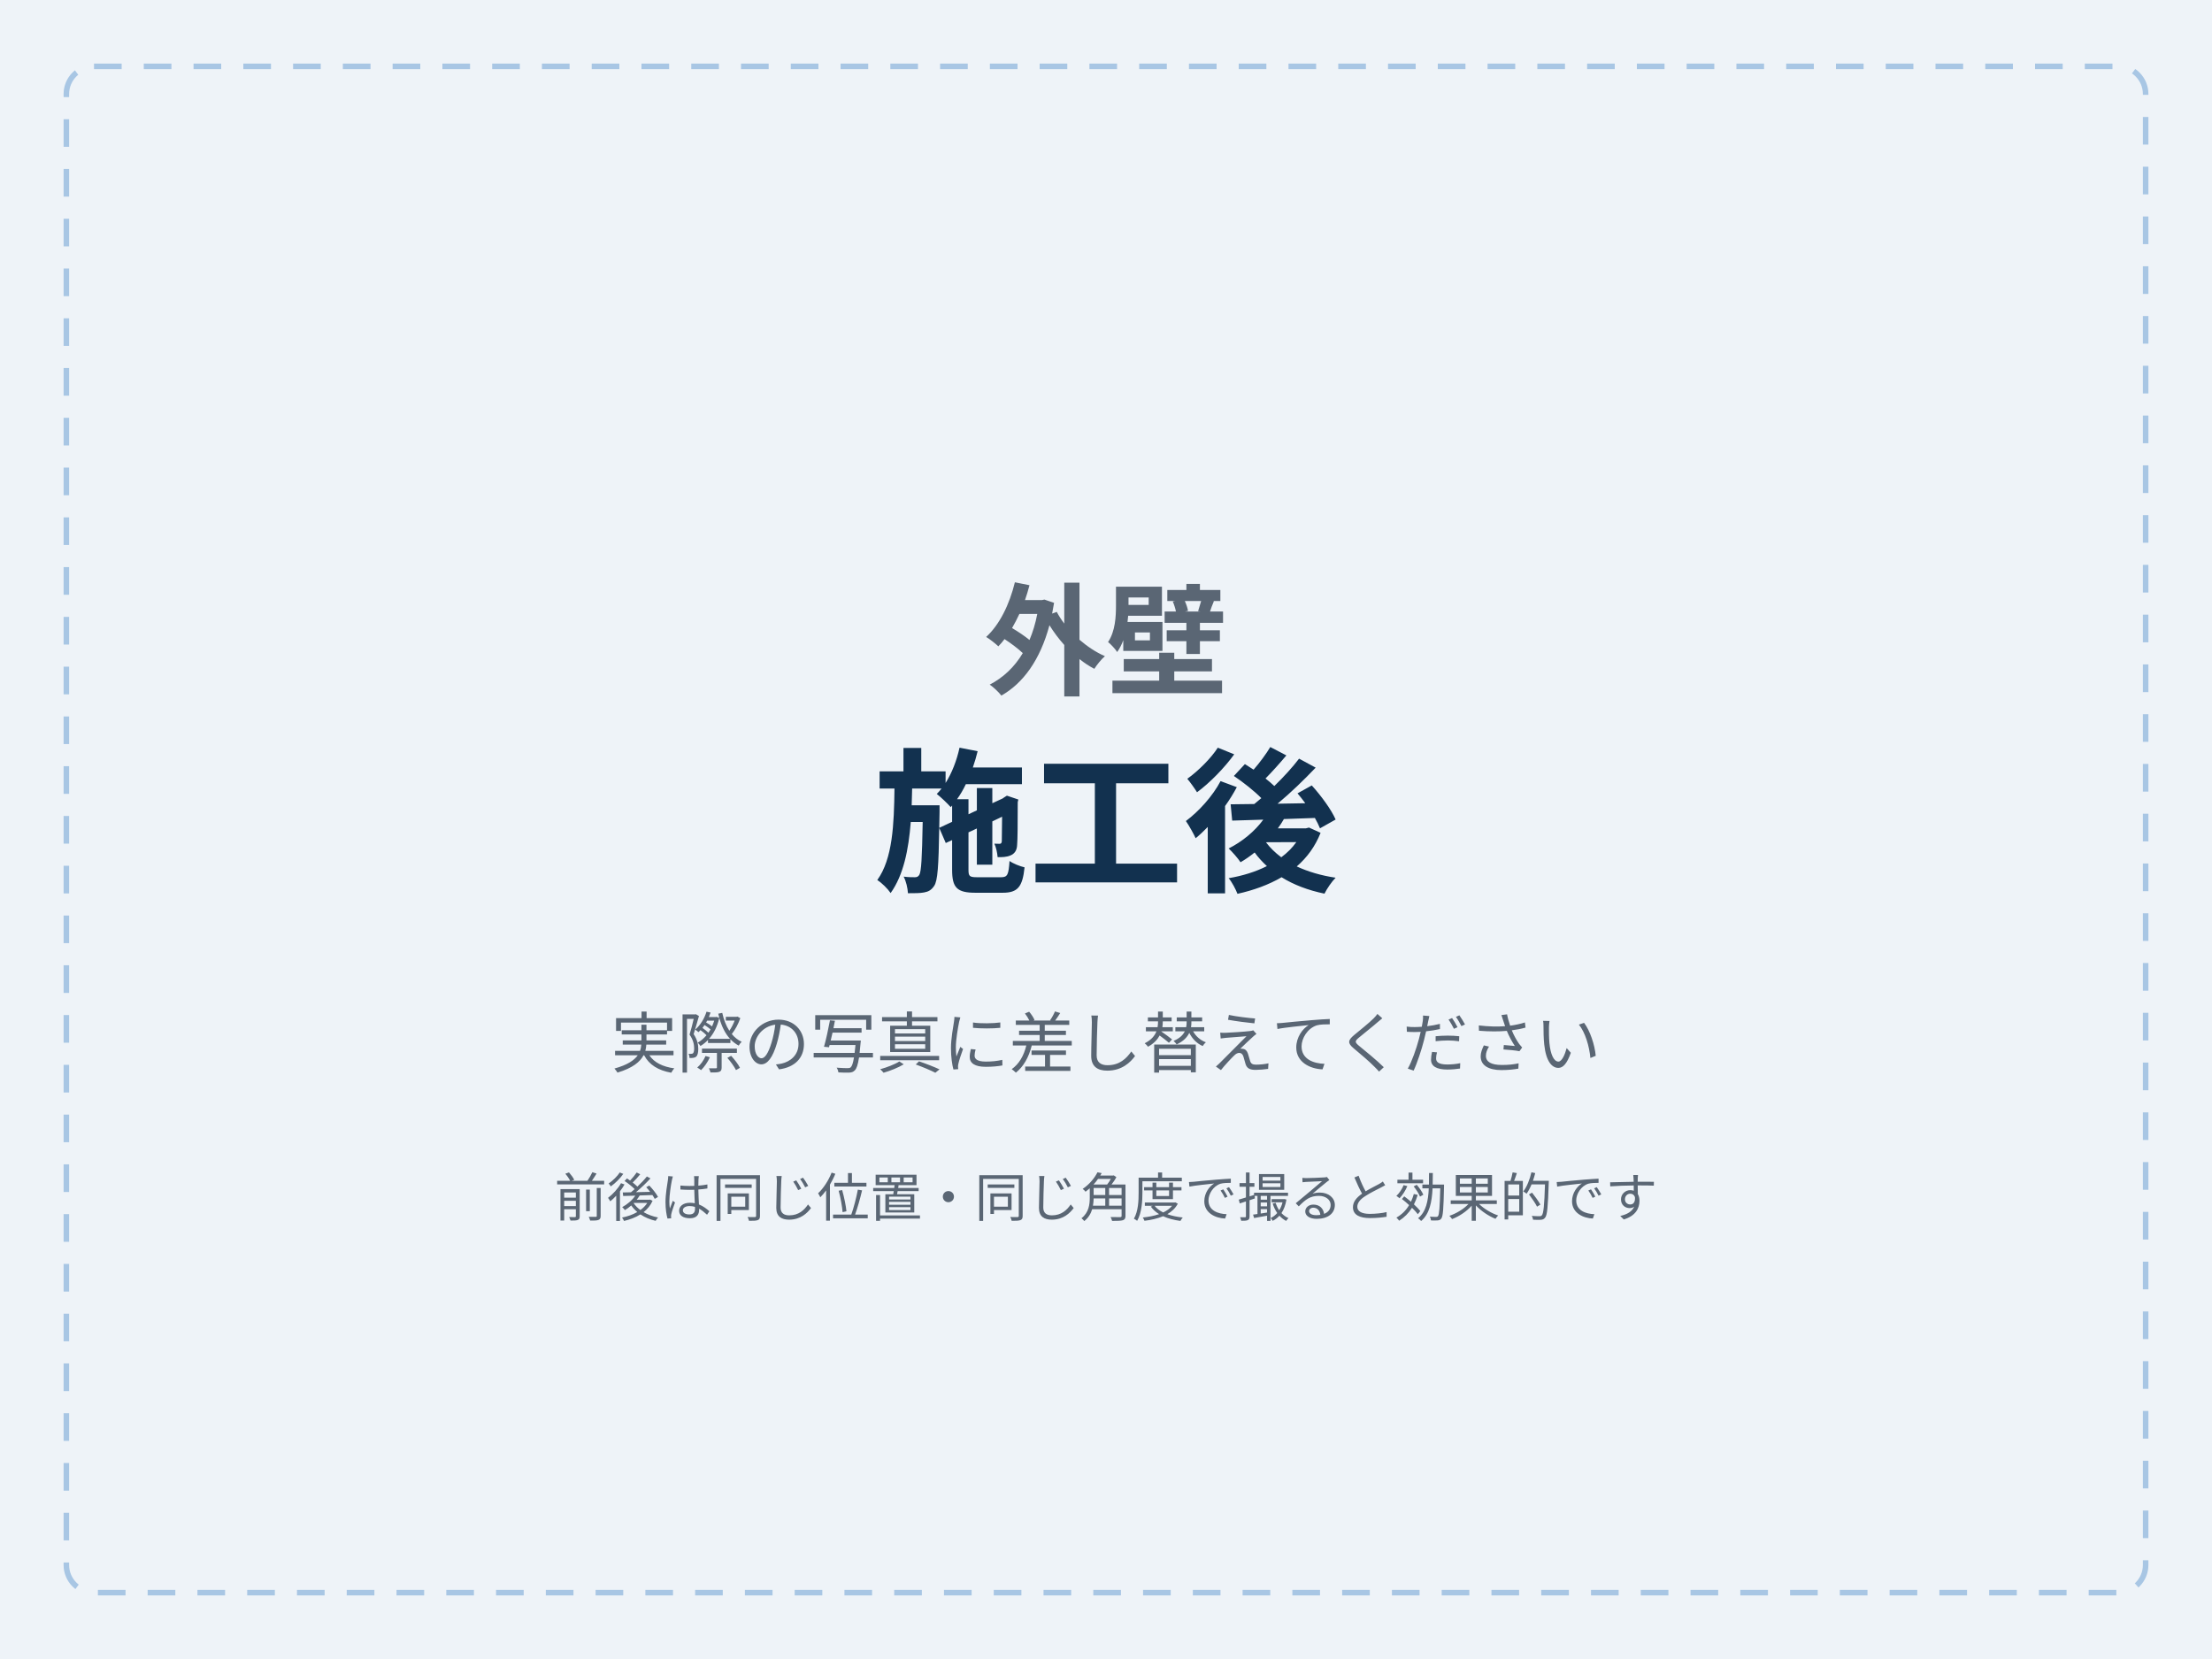
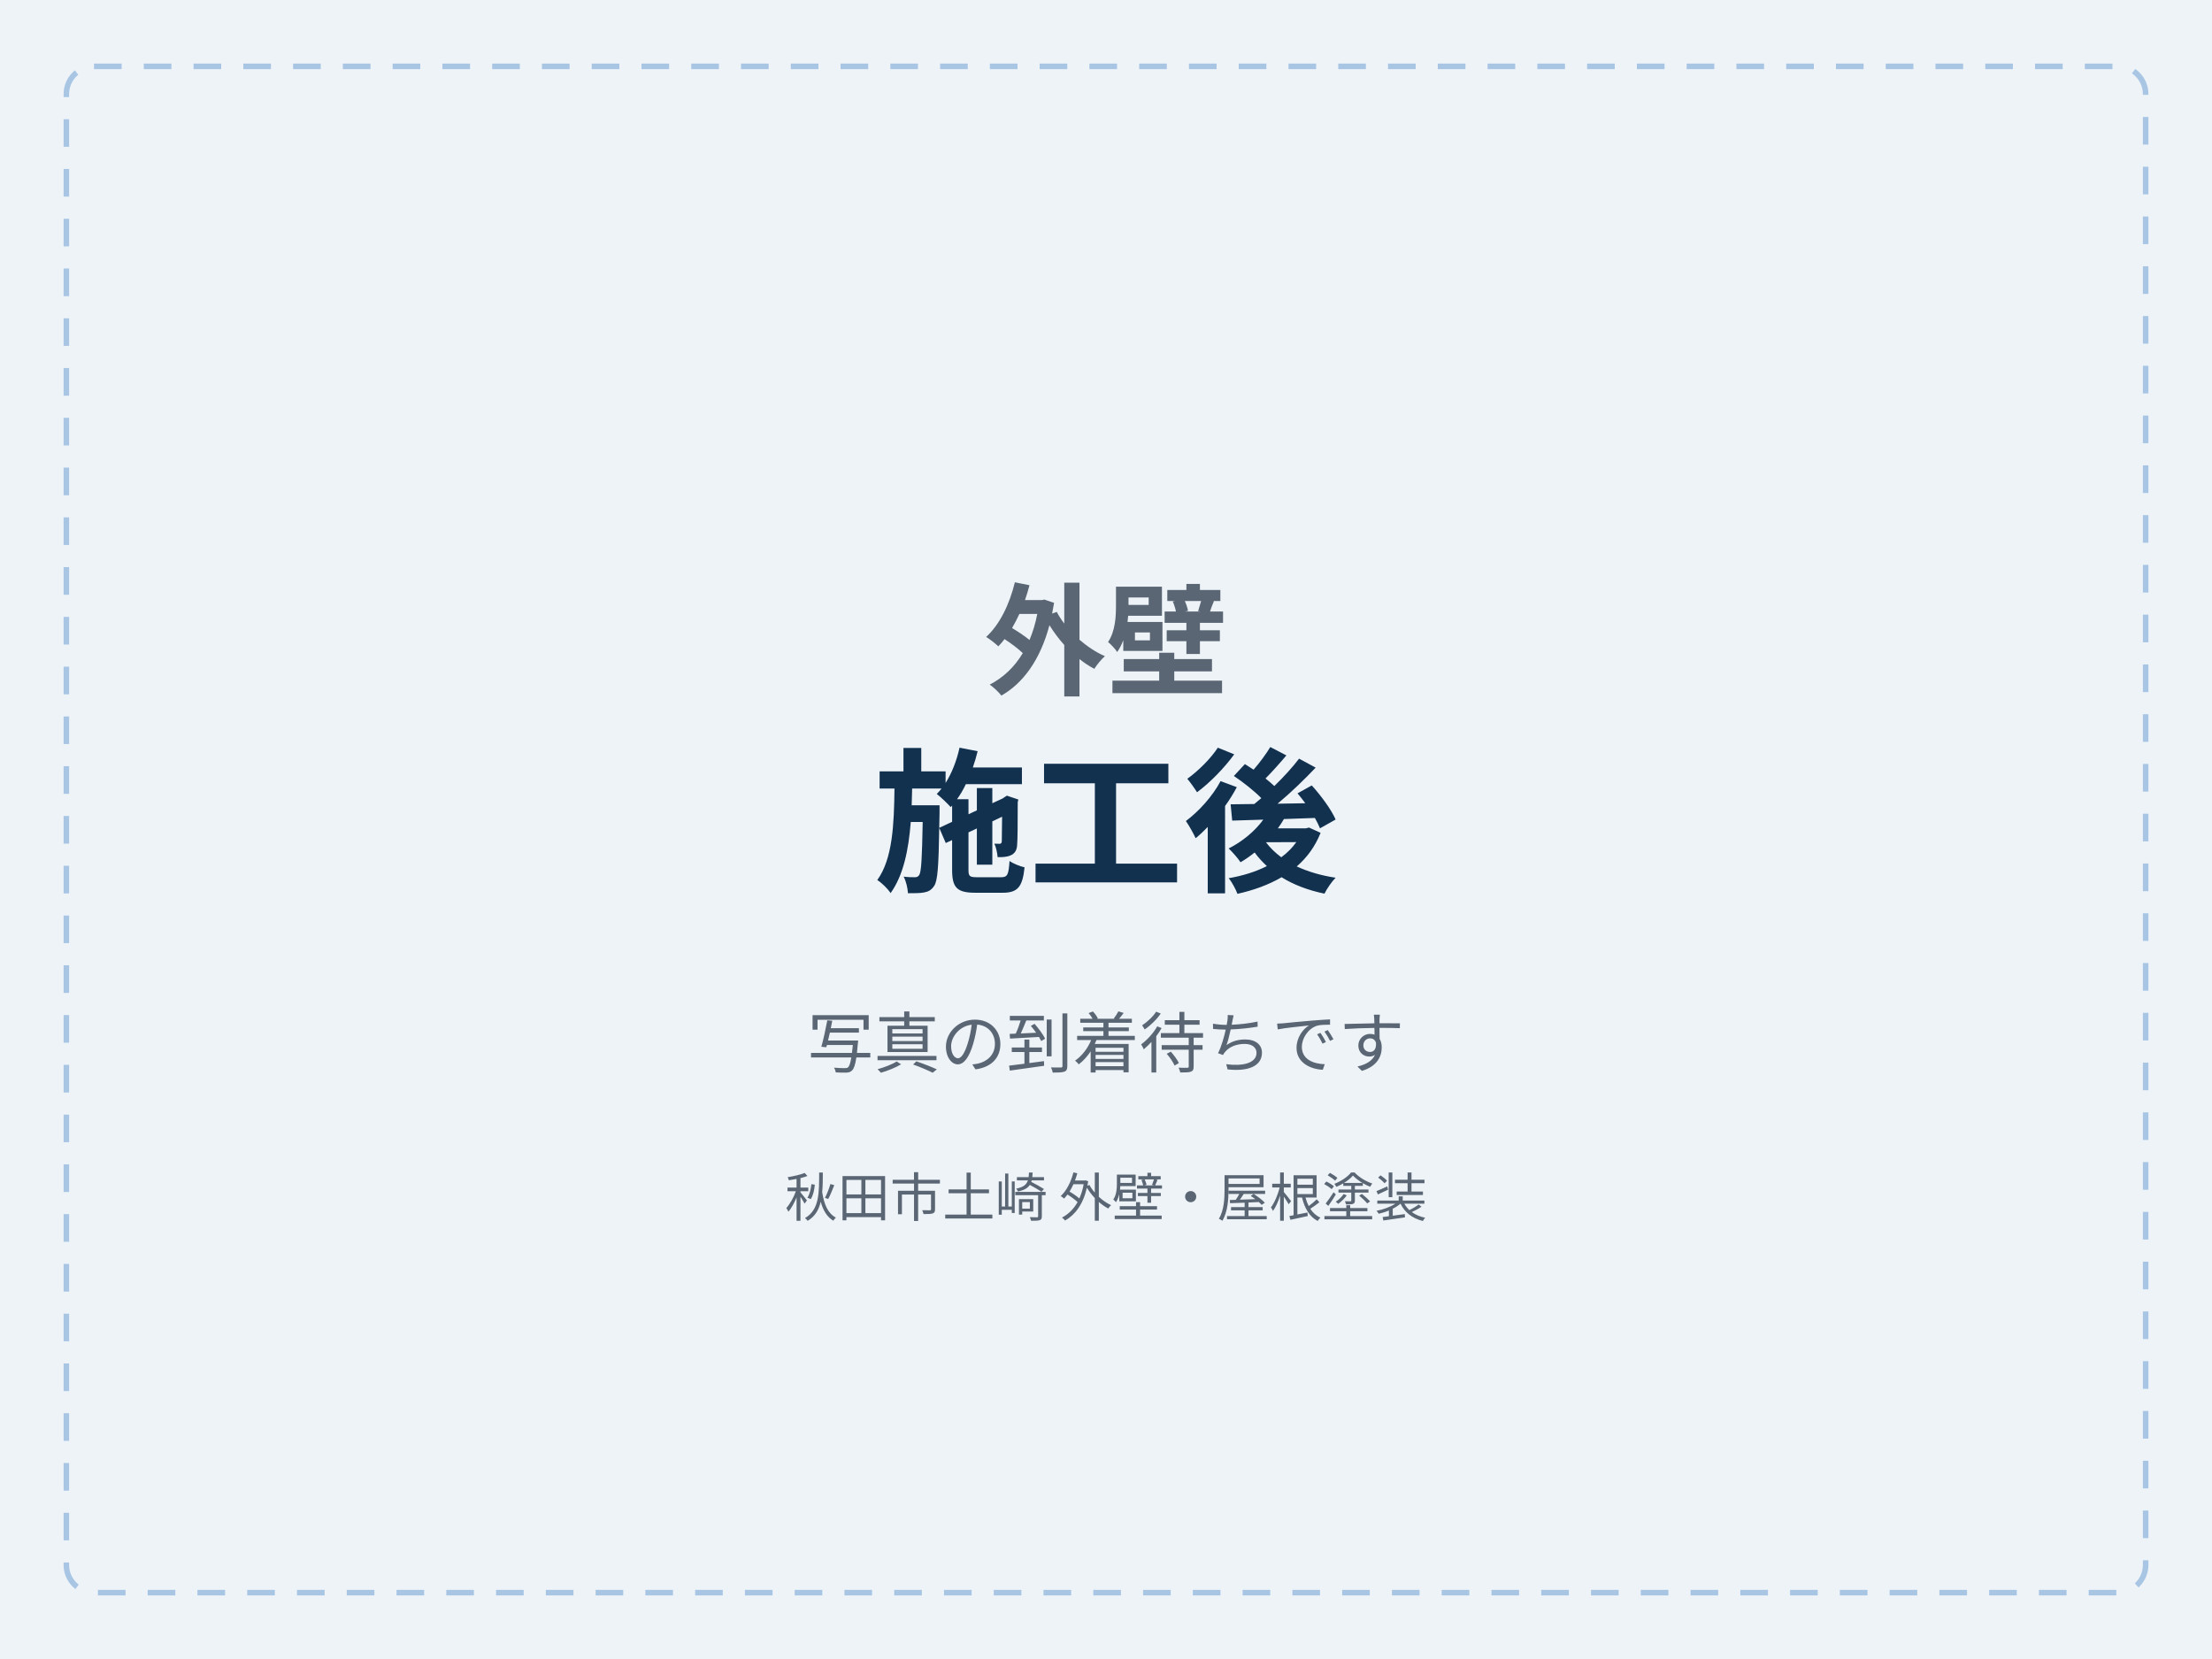
<svg xmlns="http://www.w3.org/2000/svg" viewBox="0 0 800 600" width="800" height="600" role="img" aria-label="外壁施工後 写真のプレースホルダ">
  <rect width="800" height="600" fill="#eef3f8" />
  <g fill="none" stroke="#a8c6e4" stroke-width="2" stroke-dasharray="10 8">
    <rect x="24" y="24" width="752" height="552" rx="10" />
  </g>
  <text x="400" y="248" text-anchor="middle" font-family="system-ui, sans-serif" font-size="44" font-weight="700" fill="#5a6674">外壁</text>
  <text x="400" y="318" text-anchor="middle" font-family="system-ui, sans-serif" font-size="56" font-weight="700" fill="#12314f">施工後</text>
-   <text x="400" y="386" text-anchor="middle" font-family="system-ui, sans-serif" font-size="24" fill="#5a6674">実際の写真に差し替えてください</text>
-   <text x="400" y="440" text-anchor="middle" font-family="system-ui, sans-serif" font-size="19" fill="#5a6674">前後は同じ位置・同じ角度で撮ると効果的です</text>
+   <text x="400" y="386" text-anchor="middle" font-family="system-ui, sans-serif" font-size="24" fill="#5a6674">写真の到着待ちです</text>
+   <text x="400" y="440" text-anchor="middle" font-family="system-ui, sans-serif" font-size="19" fill="#5a6674">秋田市土崎 外壁・屋根塗装</text>
</svg>
